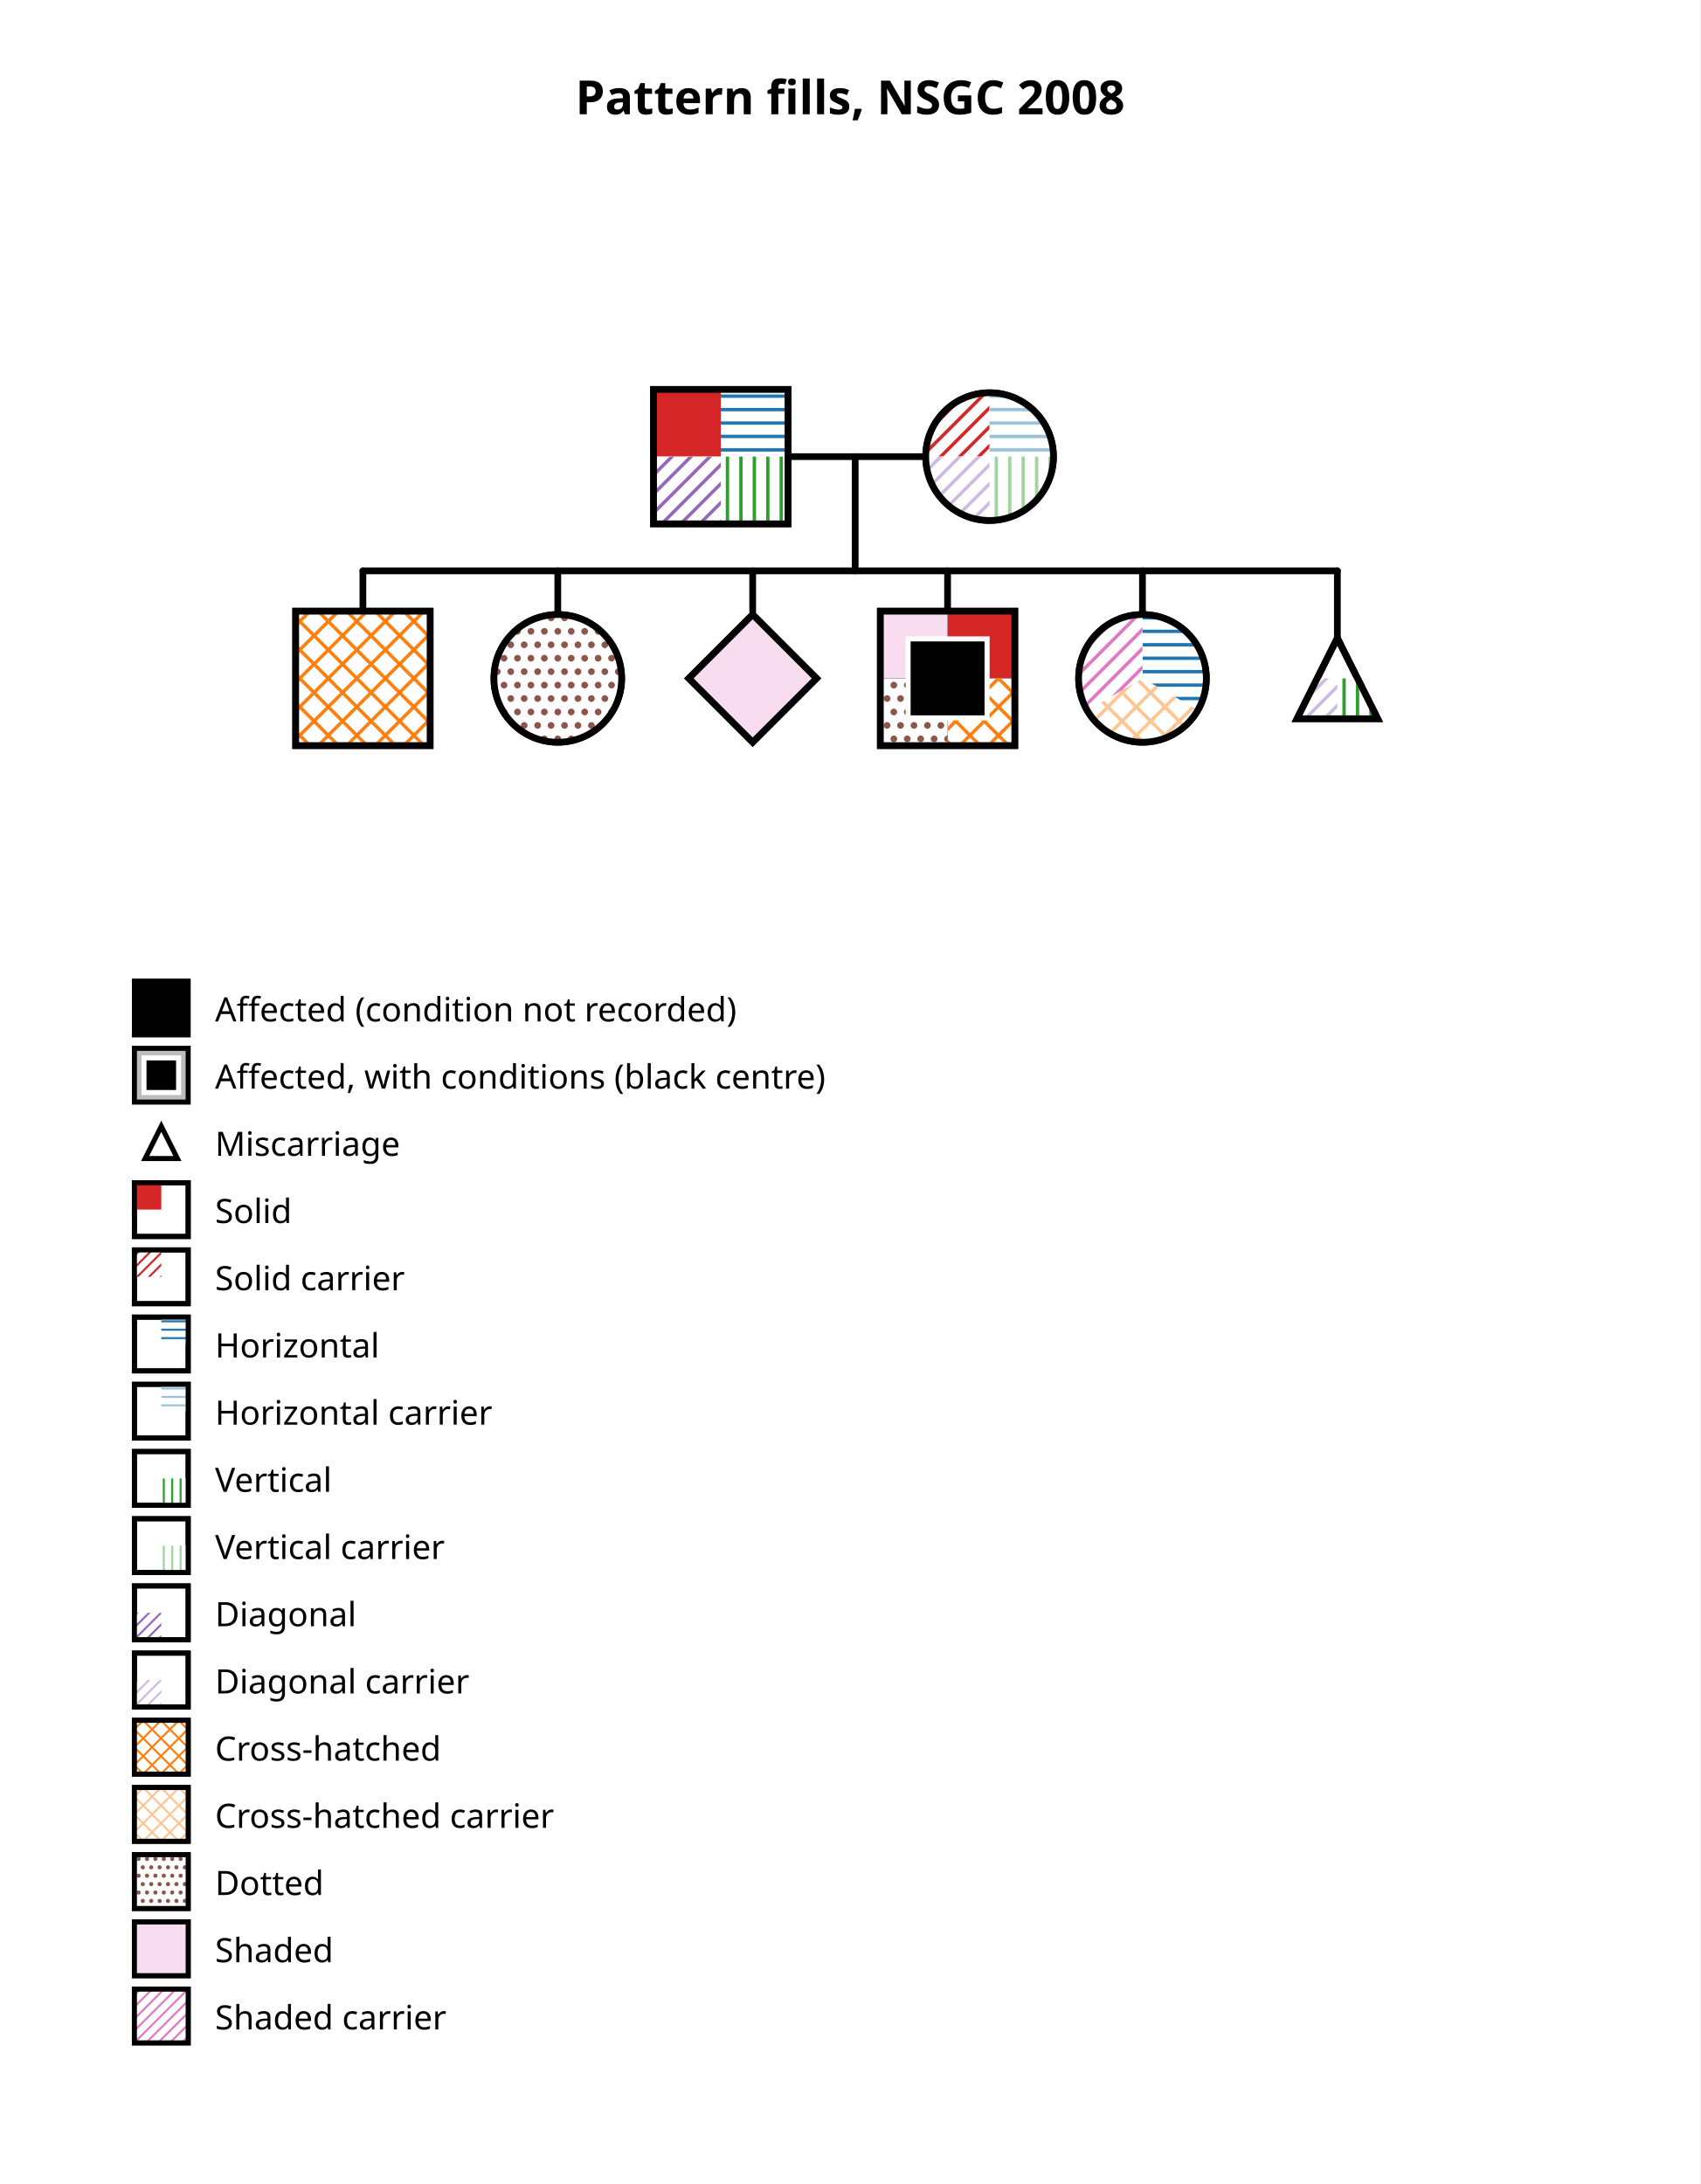
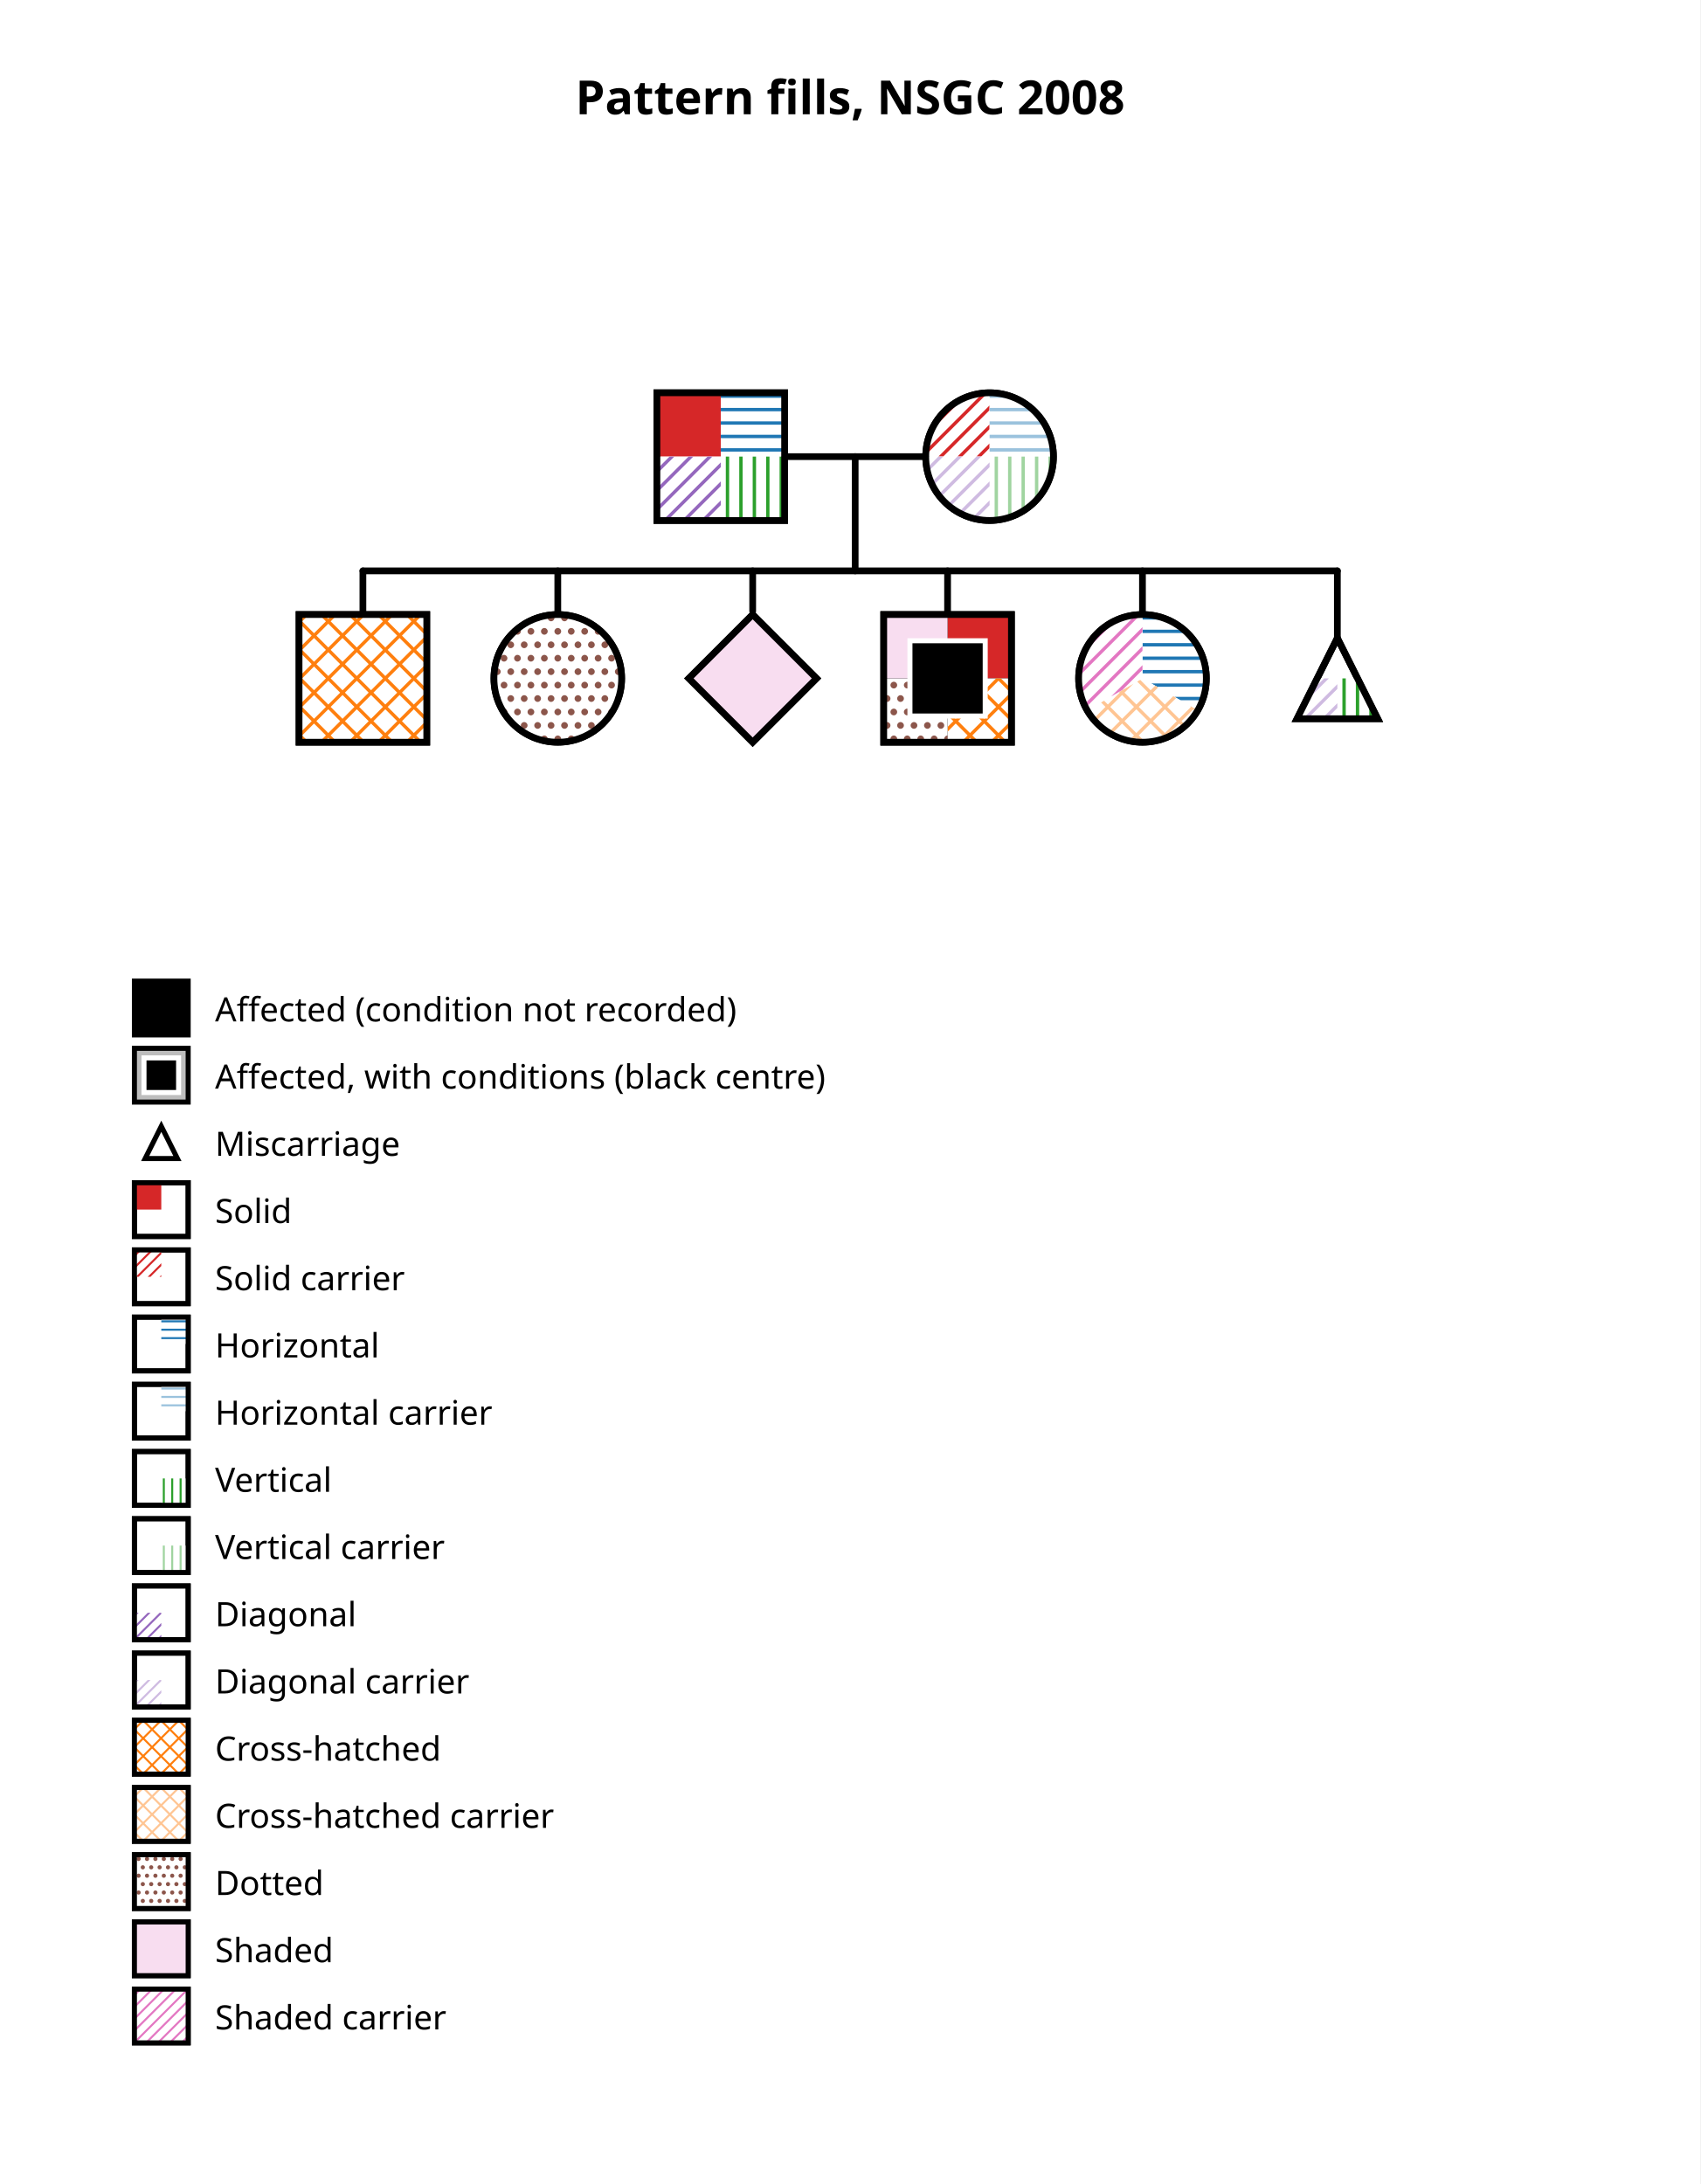
<svg xmlns="http://www.w3.org/2000/svg" width="506" height="650" viewBox="0 0 506 650">
  <defs>
    <marker id="proband-arrowhead" markerWidth="6" markerHeight="6" refX="6" refY="3" orient="auto">
      <path d="M 0 0 L 6 3 L 0 6 Z" fill="black" />
    </marker>
  </defs>
  <rect width="506" height="650" fill="white" />
  <text class="chart-title" x="253" y="34" text-anchor="middle" font-family="sans-serif" font-size="14" font-weight="bold" fill="black">Pattern fills, NSGC 2008</text>
  <g transform="translate(254.5 15.9)">
    <path d="M -40 120 L 40 120" fill="none" stroke="black" stroke-width="2" stroke-linecap="round" />
    <line x1="0" y1="120" x2="0" y2="154" fill="none" stroke="black" stroke-width="2" stroke-linecap="round" />
    <path d="M -146.5 154 L 143.5 154" fill="none" stroke="black" stroke-width="2" stroke-linecap="round" />
    <line x1="-146.5" y1="154" x2="-146.5" y2="166" fill="none" stroke="black" stroke-width="2" stroke-linecap="round" />
    <line x1="-88.5" y1="154" x2="-88.5" y2="166" fill="none" stroke="black" stroke-width="2" stroke-linecap="round" />
    <line x1="-30.5" y1="154" x2="-30.5" y2="166" fill="none" stroke="black" stroke-width="2" stroke-linecap="round" />
    <line x1="27.5" y1="154" x2="27.5" y2="166" fill="none" stroke="black" stroke-width="2" stroke-linecap="round" />
    <line x1="85.5" y1="154" x2="85.5" y2="166" fill="none" stroke="black" stroke-width="2" stroke-linecap="round" />
    <line x1="143.5" y1="154" x2="143.5" y2="174" fill="none" stroke="black" stroke-width="2" stroke-linecap="round" />
    <g data-id="a" transform="translate(-40 120) rotate(0)">
      <clipPath id="symbol-clip-0">
-         <rect x="-20" y="-20" width="40" height="40" />
-       </clipPath>
-       <rect x="-20" y="-20" width="40" height="40" stroke="black" stroke-width="2" fill="white" />
+         <rect x="-19" y="-19" width="38" height="38" />
+       </clipPath>
+       <rect x="-19" y="-19" width="38" height="38" stroke="black" stroke-width="2" fill="white" />
      <path d="M 0 0 L -40 0 A 40 40 0 0 1 0 -40 Z" fill="#d62728" clip-path="url(#symbol-clip-0)" />
      <clipPath id="symbol-clip-0-s1">
        <path d="M 0 0 L 0 -40 A 40 40 0 0 1 40 0 Z" />
      </clipPath>
      <path d="M 0 0 L 0 -40 A 40 40 0 0 1 40 0 Z" fill="white" clip-path="url(#symbol-clip-0)" />
      <g clip-path="url(#symbol-clip-0)">
        <path d="M-20 -18H20M-20 -14H20M-20 -10H20M-20 -6H20M-20 -2H20M-20 2H20M-20 6H20M-20 10H20M-20 14H20M-20 18H20" fill="none" stroke="#1f77b4" stroke-width="1" clip-path="url(#symbol-clip-0-s1)" />
      </g>
      <clipPath id="symbol-clip-0-s2">
        <path d="M 0 0 L 40 0 A 40 40 0 0 1 0 40 Z" />
      </clipPath>
      <path d="M 0 0 L 40 0 A 40 40 0 0 1 0 40 Z" fill="white" clip-path="url(#symbol-clip-0)" />
      <g clip-path="url(#symbol-clip-0)">
        <path d="M-18 -20V20M-14 -20V20M-10 -20V20M-6 -20V20M-2 -20V20M2 -20V20M6 -20V20M10 -20V20M14 -20V20M18 -20V20" fill="none" stroke="#2ca02c" stroke-width="1" clip-path="url(#symbol-clip-0-s2)" />
      </g>
      <clipPath id="symbol-clip-0-s3">
        <path d="M 0 0 L 0 40 A 40 40 0 0 1 -40 0 Z" />
      </clipPath>
      <path d="M 0 0 L 0 40 A 40 40 0 0 1 -40 0 Z" fill="white" clip-path="url(#symbol-clip-0)" />
      <g clip-path="url(#symbol-clip-0)">
        <path d="M-57.172 20L-17.172 -20M-51.515 20L-11.515 -20M-45.858 20L-5.858 -20M-40.201 20L-0.201 -20M-34.544 20L5.456 -20M-28.887 20L11.113 -20M-23.23 20L16.77 -20M-17.574 20L22.426 -20M-11.917 20L28.083 -20M-6.26 20L33.74 -20M-0.603 20L39.397 -20M5.054 20L45.054 -20M10.711 20L50.711 -20M16.368 20L56.368 -20" fill="none" stroke="#9467bd" stroke-width="1" clip-path="url(#symbol-clip-0-s3)" />
      </g>
-       <rect x="-20" y="-20" width="40" height="40" stroke="black" stroke-width="2" fill="none" />
+       <rect x="-19" y="-19" width="38" height="38" stroke="black" stroke-width="2" fill="none" />
    </g>
    <g data-id="b" transform="translate(40 120) rotate(0)">
      <clipPath id="symbol-clip-1">
        <circle cx="0" cy="0" r="19" />
      </clipPath>
      <circle cx="0" cy="0" r="19" stroke="black" stroke-width="2" fill="white" />
      <clipPath id="symbol-clip-1-s0">
        <path d="M 0 0 L -40 0 A 40 40 0 0 1 0 -40 Z" />
      </clipPath>
      <path d="M 0 0 L -40 0 A 40 40 0 0 1 0 -40 Z" fill="white" clip-path="url(#symbol-clip-1)" />
      <g clip-path="url(#symbol-clip-1)">
        <path d="M-57.172 20L-17.172 -20M-51.515 20L-11.515 -20M-45.858 20L-5.858 -20M-40.201 20L-0.201 -20M-34.544 20L5.456 -20M-28.887 20L11.113 -20M-23.23 20L16.77 -20M-17.574 20L22.426 -20M-11.917 20L28.083 -20M-6.26 20L33.74 -20M-0.603 20L39.397 -20M5.054 20L45.054 -20M10.711 20L50.711 -20M16.368 20L56.368 -20" fill="none" stroke="#d62728" stroke-width="1" clip-path="url(#symbol-clip-1-s0)" />
      </g>
      <clipPath id="symbol-clip-1-s1">
        <path d="M 0 0 L 0 -40 A 40 40 0 0 1 40 0 Z" />
      </clipPath>
      <path d="M 0 0 L 0 -40 A 40 40 0 0 1 40 0 Z" fill="white" clip-path="url(#symbol-clip-1)" />
      <g clip-path="url(#symbol-clip-1)">
        <path d="M-20 -18H20M-20 -14H20M-20 -10H20M-20 -6H20M-20 -2H20M-20 2H20M-20 6H20M-20 10H20M-20 14H20M-20 18H20" fill="none" stroke="#9ac2dd" stroke-width="1" clip-path="url(#symbol-clip-1-s1)" />
      </g>
      <clipPath id="symbol-clip-1-s2">
        <path d="M 0 0 L 40 0 A 40 40 0 0 1 0 40 Z" />
      </clipPath>
      <path d="M 0 0 L 40 0 A 40 40 0 0 1 0 40 Z" fill="white" clip-path="url(#symbol-clip-1)" />
      <g clip-path="url(#symbol-clip-1)">
        <path d="M-18 -20V20M-14 -20V20M-10 -20V20M-6 -20V20M-2 -20V20M2 -20V20M6 -20V20M10 -20V20M14 -20V20M18 -20V20" fill="none" stroke="#a0d4a0" stroke-width="1" clip-path="url(#symbol-clip-1-s2)" />
      </g>
      <clipPath id="symbol-clip-1-s3">
        <path d="M 0 0 L 0 40 A 40 40 0 0 1 -40 0 Z" />
      </clipPath>
      <path d="M 0 0 L 0 40 A 40 40 0 0 1 -40 0 Z" fill="white" clip-path="url(#symbol-clip-1)" />
      <g clip-path="url(#symbol-clip-1)">
        <path d="M-57.172 20L-17.172 -20M-51.515 20L-11.515 -20M-45.858 20L-5.858 -20M-40.201 20L-0.201 -20M-34.544 20L5.456 -20M-28.887 20L11.113 -20M-23.23 20L16.77 -20M-17.574 20L22.426 -20M-11.917 20L28.083 -20M-6.26 20L33.74 -20M-0.603 20L39.397 -20M5.054 20L45.054 -20M10.711 20L50.711 -20M16.368 20L56.368 -20" fill="none" stroke="#cfbbe1" stroke-width="1" clip-path="url(#symbol-clip-1-s3)" />
      </g>
      <circle cx="0" cy="0" r="19" stroke="black" stroke-width="2" fill="none" />
    </g>
    <g data-id="k6" transform="translate(143.5 186) rotate(0)">
      <clipPath id="symbol-clip-2">
        <polygon points="0,-12 12,12 -12,12" />
      </clipPath>
      <polygon points="0,-12 12,12 -12,12" stroke="black" stroke-width="2" fill="white" />
      <clipPath id="symbol-clip-2-s0">
        <path d="M 0 0 L 40 0 A 40 40 0 0 1 0 40 Z" />
      </clipPath>
      <path d="M 0 0 L 40 0 A 40 40 0 0 1 0 40 Z" fill="white" clip-path="url(#symbol-clip-2)" />
      <g clip-path="url(#symbol-clip-2)">
        <path d="M-18 -20V20M-14 -20V20M-10 -20V20M-6 -20V20M-2 -20V20M2 -20V20M6 -20V20M10 -20V20M14 -20V20M18 -20V20" fill="none" stroke="#2ca02c" stroke-width="1" clip-path="url(#symbol-clip-2-s0)" />
      </g>
      <clipPath id="symbol-clip-2-s1">
        <path d="M 0 0 L 0 40 A 40 40 0 0 1 -40 0 Z" />
      </clipPath>
      <path d="M 0 0 L 0 40 A 40 40 0 0 1 -40 0 Z" fill="white" clip-path="url(#symbol-clip-2)" />
      <g clip-path="url(#symbol-clip-2)">
        <path d="M-57.172 20L-17.172 -20M-51.515 20L-11.515 -20M-45.858 20L-5.858 -20M-40.201 20L-0.201 -20M-34.544 20L5.456 -20M-28.887 20L11.113 -20M-23.23 20L16.77 -20M-17.574 20L22.426 -20M-11.917 20L28.083 -20M-6.26 20L33.74 -20M-0.603 20L39.397 -20M5.054 20L45.054 -20M10.711 20L50.711 -20M16.368 20L56.368 -20" fill="none" stroke="#cfbbe1" stroke-width="1" clip-path="url(#symbol-clip-2-s1)" />
      </g>
      <polygon points="0,-12 12,12 -12,12" stroke="black" stroke-width="2" fill="none" />
    </g>
    <g data-id="k5" transform="translate(85.5 186) rotate(0)">
      <clipPath id="symbol-clip-3">
        <circle cx="0" cy="0" r="19" />
      </clipPath>
      <circle cx="0" cy="0" r="19" stroke="black" stroke-width="2" fill="white" />
      <clipPath id="symbol-clip-3-s0">
        <path d="M 0 0 L 0 -40 A 40 40 0 0 1 34.641 20 Z" />
      </clipPath>
      <path d="M 0 0 L 0 -40 A 40 40 0 0 1 34.641 20 Z" fill="white" clip-path="url(#symbol-clip-3)" />
      <g clip-path="url(#symbol-clip-3)">
        <path d="M-20 -18H20M-20 -14H20M-20 -10H20M-20 -6H20M-20 -2H20M-20 2H20M-20 6H20M-20 10H20M-20 14H20M-20 18H20" fill="none" stroke="#1f77b4" stroke-width="1" clip-path="url(#symbol-clip-3-s0)" />
      </g>
      <clipPath id="symbol-clip-3-s1">
        <path d="M 0 0 L 34.641 20 A 40 40 0 0 1 -34.641 20 Z" />
      </clipPath>
      <path d="M 0 0 L 34.641 20 A 40 40 0 0 1 -34.641 20 Z" fill="white" clip-path="url(#symbol-clip-3)" />
      <g clip-path="url(#symbol-clip-3)">
        <path d="M-55.757 20L-15.757 -20M-47.272 20L-7.272 -20M-38.787 20L1.213 -20M-30.302 20L9.698 -20M-21.816 20L18.184 -20M-13.331 20L26.669 -20M-4.846 20L35.154 -20M3.64 20L43.64 -20M12.125 20L52.125 -20M-55.757 -20L-15.757 20M-47.272 -20L-7.272 20M-38.787 -20L1.213 20M-30.302 -20L9.698 20M-21.816 -20L18.184 20M-13.331 -20L26.669 20M-4.846 -20L35.154 20M3.64 -20L43.64 20M12.125 -20L52.125 20" fill="none" stroke="#ffc593" stroke-width="1" clip-path="url(#symbol-clip-3-s1)" />
      </g>
      <clipPath id="symbol-clip-3-s2">
        <path d="M 0 0 L -34.641 20 A 40 40 0 0 1 0 -40 Z" />
      </clipPath>
      <path d="M 0 0 L -34.641 20 A 40 40 0 0 1 0 -40 Z" fill="white" clip-path="url(#symbol-clip-3)" />
      <g clip-path="url(#symbol-clip-3)">
        <path d="M-57.172 20L-17.172 -20M-51.515 20L-11.515 -20M-45.858 20L-5.858 -20M-40.201 20L-0.201 -20M-34.544 20L5.456 -20M-28.887 20L11.113 -20M-23.23 20L16.77 -20M-17.574 20L22.426 -20M-11.917 20L28.083 -20M-6.26 20L33.74 -20M-0.603 20L39.397 -20M5.054 20L45.054 -20M10.711 20L50.711 -20M16.368 20L56.368 -20" fill="none" stroke="#e377c2" stroke-width="1" clip-path="url(#symbol-clip-3-s2)" />
      </g>
      <circle cx="0" cy="0" r="19" stroke="black" stroke-width="2" fill="none" />
    </g>
    <g data-id="k4" transform="translate(27.5 186) rotate(0)">
      <clipPath id="symbol-clip-4">
-         <rect x="-20" y="-20" width="40" height="40" />
-       </clipPath>
-       <rect x="-20" y="-20" width="40" height="40" stroke="black" stroke-width="2" fill="black" />
+         <rect x="-19" y="-19" width="38" height="38" />
+       </clipPath>
+       <rect x="-19" y="-19" width="38" height="38" stroke="black" stroke-width="2" fill="black" />
      <path d="M 0 0 L 0 -40 A 40 40 0 0 1 40 0 Z" fill="#d62728" clip-path="url(#symbol-clip-4)" />
      <clipPath id="symbol-clip-4-s1">
        <path d="M 0 0 L 40 0 A 40 40 0 0 1 0 40 Z" />
      </clipPath>
      <path d="M 0 0 L 40 0 A 40 40 0 0 1 0 40 Z" fill="white" clip-path="url(#symbol-clip-4)" />
      <g clip-path="url(#symbol-clip-4)">
        <path d="M-55.757 20L-15.757 -20M-47.272 20L-7.272 -20M-38.787 20L1.213 -20M-30.302 20L9.698 -20M-21.816 20L18.184 -20M-13.331 20L26.669 -20M-4.846 20L35.154 -20M3.64 20L43.64 -20M12.125 20L52.125 -20M-55.757 -20L-15.757 20M-47.272 -20L-7.272 20M-38.787 -20L1.213 20M-30.302 -20L9.698 20M-21.816 -20L18.184 20M-13.331 -20L26.669 20M-4.846 -20L35.154 20M3.64 -20L43.64 20M12.125 -20L52.125 20" fill="none" stroke="#ff7f0e" stroke-width="1" clip-path="url(#symbol-clip-4-s1)" />
      </g>
      <clipPath id="symbol-clip-4-s2">
        <path d="M 0 0 L 0 40 A 40 40 0 0 1 -40 0 Z" />
      </clipPath>
      <path d="M 0 0 L 0 40 A 40 40 0 0 1 -40 0 Z" fill="white" clip-path="url(#symbol-clip-4)" />
      <g clip-path="url(#symbol-clip-4)">
        <path d="M-19 -18a1 1 0 1 0 2 0a1 1 0 1 0 -2 0M-15 -18a1 1 0 1 0 2 0a1 1 0 1 0 -2 0M-11 -18a1 1 0 1 0 2 0a1 1 0 1 0 -2 0M-7 -18a1 1 0 1 0 2 0a1 1 0 1 0 -2 0M-3 -18a1 1 0 1 0 2 0a1 1 0 1 0 -2 0M1 -18a1 1 0 1 0 2 0a1 1 0 1 0 -2 0M5 -18a1 1 0 1 0 2 0a1 1 0 1 0 -2 0M9 -18a1 1 0 1 0 2 0a1 1 0 1 0 -2 0M13 -18a1 1 0 1 0 2 0a1 1 0 1 0 -2 0M17 -18a1 1 0 1 0 2 0a1 1 0 1 0 -2 0M-17 -14a1 1 0 1 0 2 0a1 1 0 1 0 -2 0M-13 -14a1 1 0 1 0 2 0a1 1 0 1 0 -2 0M-9 -14a1 1 0 1 0 2 0a1 1 0 1 0 -2 0M-5 -14a1 1 0 1 0 2 0a1 1 0 1 0 -2 0M-1 -14a1 1 0 1 0 2 0a1 1 0 1 0 -2 0M3 -14a1 1 0 1 0 2 0a1 1 0 1 0 -2 0M7 -14a1 1 0 1 0 2 0a1 1 0 1 0 -2 0M11 -14a1 1 0 1 0 2 0a1 1 0 1 0 -2 0M15 -14a1 1 0 1 0 2 0a1 1 0 1 0 -2 0M-19 -10a1 1 0 1 0 2 0a1 1 0 1 0 -2 0M-15 -10a1 1 0 1 0 2 0a1 1 0 1 0 -2 0M-11 -10a1 1 0 1 0 2 0a1 1 0 1 0 -2 0M-7 -10a1 1 0 1 0 2 0a1 1 0 1 0 -2 0M-3 -10a1 1 0 1 0 2 0a1 1 0 1 0 -2 0M1 -10a1 1 0 1 0 2 0a1 1 0 1 0 -2 0M5 -10a1 1 0 1 0 2 0a1 1 0 1 0 -2 0M9 -10a1 1 0 1 0 2 0a1 1 0 1 0 -2 0M13 -10a1 1 0 1 0 2 0a1 1 0 1 0 -2 0M17 -10a1 1 0 1 0 2 0a1 1 0 1 0 -2 0M-17 -6a1 1 0 1 0 2 0a1 1 0 1 0 -2 0M-13 -6a1 1 0 1 0 2 0a1 1 0 1 0 -2 0M-9 -6a1 1 0 1 0 2 0a1 1 0 1 0 -2 0M-5 -6a1 1 0 1 0 2 0a1 1 0 1 0 -2 0M-1 -6a1 1 0 1 0 2 0a1 1 0 1 0 -2 0M3 -6a1 1 0 1 0 2 0a1 1 0 1 0 -2 0M7 -6a1 1 0 1 0 2 0a1 1 0 1 0 -2 0M11 -6a1 1 0 1 0 2 0a1 1 0 1 0 -2 0M15 -6a1 1 0 1 0 2 0a1 1 0 1 0 -2 0M-19 -2a1 1 0 1 0 2 0a1 1 0 1 0 -2 0M-15 -2a1 1 0 1 0 2 0a1 1 0 1 0 -2 0M-11 -2a1 1 0 1 0 2 0a1 1 0 1 0 -2 0M-7 -2a1 1 0 1 0 2 0a1 1 0 1 0 -2 0M-3 -2a1 1 0 1 0 2 0a1 1 0 1 0 -2 0M1 -2a1 1 0 1 0 2 0a1 1 0 1 0 -2 0M5 -2a1 1 0 1 0 2 0a1 1 0 1 0 -2 0M9 -2a1 1 0 1 0 2 0a1 1 0 1 0 -2 0M13 -2a1 1 0 1 0 2 0a1 1 0 1 0 -2 0M17 -2a1 1 0 1 0 2 0a1 1 0 1 0 -2 0M-17 2a1 1 0 1 0 2 0a1 1 0 1 0 -2 0M-13 2a1 1 0 1 0 2 0a1 1 0 1 0 -2 0M-9 2a1 1 0 1 0 2 0a1 1 0 1 0 -2 0M-5 2a1 1 0 1 0 2 0a1 1 0 1 0 -2 0M-1 2a1 1 0 1 0 2 0a1 1 0 1 0 -2 0M3 2a1 1 0 1 0 2 0a1 1 0 1 0 -2 0M7 2a1 1 0 1 0 2 0a1 1 0 1 0 -2 0M11 2a1 1 0 1 0 2 0a1 1 0 1 0 -2 0M15 2a1 1 0 1 0 2 0a1 1 0 1 0 -2 0M-19 6a1 1 0 1 0 2 0a1 1 0 1 0 -2 0M-15 6a1 1 0 1 0 2 0a1 1 0 1 0 -2 0M-11 6a1 1 0 1 0 2 0a1 1 0 1 0 -2 0M-7 6a1 1 0 1 0 2 0a1 1 0 1 0 -2 0M-3 6a1 1 0 1 0 2 0a1 1 0 1 0 -2 0M1 6a1 1 0 1 0 2 0a1 1 0 1 0 -2 0M5 6a1 1 0 1 0 2 0a1 1 0 1 0 -2 0M9 6a1 1 0 1 0 2 0a1 1 0 1 0 -2 0M13 6a1 1 0 1 0 2 0a1 1 0 1 0 -2 0M17 6a1 1 0 1 0 2 0a1 1 0 1 0 -2 0M-17 10a1 1 0 1 0 2 0a1 1 0 1 0 -2 0M-13 10a1 1 0 1 0 2 0a1 1 0 1 0 -2 0M-9 10a1 1 0 1 0 2 0a1 1 0 1 0 -2 0M-5 10a1 1 0 1 0 2 0a1 1 0 1 0 -2 0M-1 10a1 1 0 1 0 2 0a1 1 0 1 0 -2 0M3 10a1 1 0 1 0 2 0a1 1 0 1 0 -2 0M7 10a1 1 0 1 0 2 0a1 1 0 1 0 -2 0M11 10a1 1 0 1 0 2 0a1 1 0 1 0 -2 0M15 10a1 1 0 1 0 2 0a1 1 0 1 0 -2 0M-19 14a1 1 0 1 0 2 0a1 1 0 1 0 -2 0M-15 14a1 1 0 1 0 2 0a1 1 0 1 0 -2 0M-11 14a1 1 0 1 0 2 0a1 1 0 1 0 -2 0M-7 14a1 1 0 1 0 2 0a1 1 0 1 0 -2 0M-3 14a1 1 0 1 0 2 0a1 1 0 1 0 -2 0M1 14a1 1 0 1 0 2 0a1 1 0 1 0 -2 0M5 14a1 1 0 1 0 2 0a1 1 0 1 0 -2 0M9 14a1 1 0 1 0 2 0a1 1 0 1 0 -2 0M13 14a1 1 0 1 0 2 0a1 1 0 1 0 -2 0M17 14a1 1 0 1 0 2 0a1 1 0 1 0 -2 0M-17 18a1 1 0 1 0 2 0a1 1 0 1 0 -2 0M-13 18a1 1 0 1 0 2 0a1 1 0 1 0 -2 0M-9 18a1 1 0 1 0 2 0a1 1 0 1 0 -2 0M-5 18a1 1 0 1 0 2 0a1 1 0 1 0 -2 0M-1 18a1 1 0 1 0 2 0a1 1 0 1 0 -2 0M3 18a1 1 0 1 0 2 0a1 1 0 1 0 -2 0M7 18a1 1 0 1 0 2 0a1 1 0 1 0 -2 0M11 18a1 1 0 1 0 2 0a1 1 0 1 0 -2 0M15 18a1 1 0 1 0 2 0a1 1 0 1 0 -2 0" fill="#8c564b" clip-path="url(#symbol-clip-4-s2)" />
      </g>
      <path d="M 0 0 L -40 0 A 40 40 0 0 1 0 -40 Z" fill="#f8ddf0" clip-path="url(#symbol-clip-4)" />
      <g transform="scale(0.55)">
-         <rect x="-20" y="-20" width="40" height="40" fill="black" stroke="white" stroke-width="5.455" />
+         <rect x="-19" y="-19" width="38" height="38" fill="black" stroke="white" stroke-width="5.455" />
      </g>
      <g transform="scale(0.55)">
-         <rect x="-20" y="-20" width="40" height="40" fill="black" stroke="none" />
-       </g>
-       <rect x="-20" y="-20" width="40" height="40" stroke="black" stroke-width="2" fill="none" />
+         <rect x="-19" y="-19" width="38" height="38" fill="black" stroke="none" />
+       </g>
+       <rect x="-19" y="-19" width="38" height="38" stroke="black" stroke-width="2" fill="none" />
    </g>
    <g data-id="k3" transform="translate(-30.5 186) rotate(0)">
      <clipPath id="symbol-clip-5">
        <polygon points="0,-19 19,0 0,19 -19,0" />
      </clipPath>
      <polygon points="0,-19 19,0 0,19 -19,0" stroke="black" stroke-width="2" fill="white" />
      <path d="M -40 0 A 40 40 0 1 1 40 0 A 40 40 0 1 1 -40 0 Z" fill="#f8ddf0" clip-path="url(#symbol-clip-5)" />
      <polygon points="0,-19 19,0 0,19 -19,0" stroke="black" stroke-width="2" fill="none" />
    </g>
    <g data-id="k2" transform="translate(-88.5 186) rotate(0)">
      <clipPath id="symbol-clip-6">
        <circle cx="0" cy="0" r="19" />
      </clipPath>
      <circle cx="0" cy="0" r="19" stroke="black" stroke-width="2" fill="white" />
      <clipPath id="symbol-clip-6-s0">
        <path d="M -40 0 A 40 40 0 1 1 40 0 A 40 40 0 1 1 -40 0 Z" />
      </clipPath>
      <path d="M -40 0 A 40 40 0 1 1 40 0 A 40 40 0 1 1 -40 0 Z" fill="white" clip-path="url(#symbol-clip-6)" />
      <g clip-path="url(#symbol-clip-6)">
        <path d="M-19 -18a1 1 0 1 0 2 0a1 1 0 1 0 -2 0M-15 -18a1 1 0 1 0 2 0a1 1 0 1 0 -2 0M-11 -18a1 1 0 1 0 2 0a1 1 0 1 0 -2 0M-7 -18a1 1 0 1 0 2 0a1 1 0 1 0 -2 0M-3 -18a1 1 0 1 0 2 0a1 1 0 1 0 -2 0M1 -18a1 1 0 1 0 2 0a1 1 0 1 0 -2 0M5 -18a1 1 0 1 0 2 0a1 1 0 1 0 -2 0M9 -18a1 1 0 1 0 2 0a1 1 0 1 0 -2 0M13 -18a1 1 0 1 0 2 0a1 1 0 1 0 -2 0M17 -18a1 1 0 1 0 2 0a1 1 0 1 0 -2 0M-17 -14a1 1 0 1 0 2 0a1 1 0 1 0 -2 0M-13 -14a1 1 0 1 0 2 0a1 1 0 1 0 -2 0M-9 -14a1 1 0 1 0 2 0a1 1 0 1 0 -2 0M-5 -14a1 1 0 1 0 2 0a1 1 0 1 0 -2 0M-1 -14a1 1 0 1 0 2 0a1 1 0 1 0 -2 0M3 -14a1 1 0 1 0 2 0a1 1 0 1 0 -2 0M7 -14a1 1 0 1 0 2 0a1 1 0 1 0 -2 0M11 -14a1 1 0 1 0 2 0a1 1 0 1 0 -2 0M15 -14a1 1 0 1 0 2 0a1 1 0 1 0 -2 0M-19 -10a1 1 0 1 0 2 0a1 1 0 1 0 -2 0M-15 -10a1 1 0 1 0 2 0a1 1 0 1 0 -2 0M-11 -10a1 1 0 1 0 2 0a1 1 0 1 0 -2 0M-7 -10a1 1 0 1 0 2 0a1 1 0 1 0 -2 0M-3 -10a1 1 0 1 0 2 0a1 1 0 1 0 -2 0M1 -10a1 1 0 1 0 2 0a1 1 0 1 0 -2 0M5 -10a1 1 0 1 0 2 0a1 1 0 1 0 -2 0M9 -10a1 1 0 1 0 2 0a1 1 0 1 0 -2 0M13 -10a1 1 0 1 0 2 0a1 1 0 1 0 -2 0M17 -10a1 1 0 1 0 2 0a1 1 0 1 0 -2 0M-17 -6a1 1 0 1 0 2 0a1 1 0 1 0 -2 0M-13 -6a1 1 0 1 0 2 0a1 1 0 1 0 -2 0M-9 -6a1 1 0 1 0 2 0a1 1 0 1 0 -2 0M-5 -6a1 1 0 1 0 2 0a1 1 0 1 0 -2 0M-1 -6a1 1 0 1 0 2 0a1 1 0 1 0 -2 0M3 -6a1 1 0 1 0 2 0a1 1 0 1 0 -2 0M7 -6a1 1 0 1 0 2 0a1 1 0 1 0 -2 0M11 -6a1 1 0 1 0 2 0a1 1 0 1 0 -2 0M15 -6a1 1 0 1 0 2 0a1 1 0 1 0 -2 0M-19 -2a1 1 0 1 0 2 0a1 1 0 1 0 -2 0M-15 -2a1 1 0 1 0 2 0a1 1 0 1 0 -2 0M-11 -2a1 1 0 1 0 2 0a1 1 0 1 0 -2 0M-7 -2a1 1 0 1 0 2 0a1 1 0 1 0 -2 0M-3 -2a1 1 0 1 0 2 0a1 1 0 1 0 -2 0M1 -2a1 1 0 1 0 2 0a1 1 0 1 0 -2 0M5 -2a1 1 0 1 0 2 0a1 1 0 1 0 -2 0M9 -2a1 1 0 1 0 2 0a1 1 0 1 0 -2 0M13 -2a1 1 0 1 0 2 0a1 1 0 1 0 -2 0M17 -2a1 1 0 1 0 2 0a1 1 0 1 0 -2 0M-17 2a1 1 0 1 0 2 0a1 1 0 1 0 -2 0M-13 2a1 1 0 1 0 2 0a1 1 0 1 0 -2 0M-9 2a1 1 0 1 0 2 0a1 1 0 1 0 -2 0M-5 2a1 1 0 1 0 2 0a1 1 0 1 0 -2 0M-1 2a1 1 0 1 0 2 0a1 1 0 1 0 -2 0M3 2a1 1 0 1 0 2 0a1 1 0 1 0 -2 0M7 2a1 1 0 1 0 2 0a1 1 0 1 0 -2 0M11 2a1 1 0 1 0 2 0a1 1 0 1 0 -2 0M15 2a1 1 0 1 0 2 0a1 1 0 1 0 -2 0M-19 6a1 1 0 1 0 2 0a1 1 0 1 0 -2 0M-15 6a1 1 0 1 0 2 0a1 1 0 1 0 -2 0M-11 6a1 1 0 1 0 2 0a1 1 0 1 0 -2 0M-7 6a1 1 0 1 0 2 0a1 1 0 1 0 -2 0M-3 6a1 1 0 1 0 2 0a1 1 0 1 0 -2 0M1 6a1 1 0 1 0 2 0a1 1 0 1 0 -2 0M5 6a1 1 0 1 0 2 0a1 1 0 1 0 -2 0M9 6a1 1 0 1 0 2 0a1 1 0 1 0 -2 0M13 6a1 1 0 1 0 2 0a1 1 0 1 0 -2 0M17 6a1 1 0 1 0 2 0a1 1 0 1 0 -2 0M-17 10a1 1 0 1 0 2 0a1 1 0 1 0 -2 0M-13 10a1 1 0 1 0 2 0a1 1 0 1 0 -2 0M-9 10a1 1 0 1 0 2 0a1 1 0 1 0 -2 0M-5 10a1 1 0 1 0 2 0a1 1 0 1 0 -2 0M-1 10a1 1 0 1 0 2 0a1 1 0 1 0 -2 0M3 10a1 1 0 1 0 2 0a1 1 0 1 0 -2 0M7 10a1 1 0 1 0 2 0a1 1 0 1 0 -2 0M11 10a1 1 0 1 0 2 0a1 1 0 1 0 -2 0M15 10a1 1 0 1 0 2 0a1 1 0 1 0 -2 0M-19 14a1 1 0 1 0 2 0a1 1 0 1 0 -2 0M-15 14a1 1 0 1 0 2 0a1 1 0 1 0 -2 0M-11 14a1 1 0 1 0 2 0a1 1 0 1 0 -2 0M-7 14a1 1 0 1 0 2 0a1 1 0 1 0 -2 0M-3 14a1 1 0 1 0 2 0a1 1 0 1 0 -2 0M1 14a1 1 0 1 0 2 0a1 1 0 1 0 -2 0M5 14a1 1 0 1 0 2 0a1 1 0 1 0 -2 0M9 14a1 1 0 1 0 2 0a1 1 0 1 0 -2 0M13 14a1 1 0 1 0 2 0a1 1 0 1 0 -2 0M17 14a1 1 0 1 0 2 0a1 1 0 1 0 -2 0M-17 18a1 1 0 1 0 2 0a1 1 0 1 0 -2 0M-13 18a1 1 0 1 0 2 0a1 1 0 1 0 -2 0M-9 18a1 1 0 1 0 2 0a1 1 0 1 0 -2 0M-5 18a1 1 0 1 0 2 0a1 1 0 1 0 -2 0M-1 18a1 1 0 1 0 2 0a1 1 0 1 0 -2 0M3 18a1 1 0 1 0 2 0a1 1 0 1 0 -2 0M7 18a1 1 0 1 0 2 0a1 1 0 1 0 -2 0M11 18a1 1 0 1 0 2 0a1 1 0 1 0 -2 0M15 18a1 1 0 1 0 2 0a1 1 0 1 0 -2 0" fill="#8c564b" clip-path="url(#symbol-clip-6-s0)" />
      </g>
      <circle cx="0" cy="0" r="19" stroke="black" stroke-width="2" fill="none" />
    </g>
    <g data-id="k1" transform="translate(-146.5 186) rotate(0)">
      <clipPath id="symbol-clip-7">
-         <rect x="-20" y="-20" width="40" height="40" />
-       </clipPath>
-       <rect x="-20" y="-20" width="40" height="40" stroke="black" stroke-width="2" fill="white" />
+         <rect x="-19" y="-19" width="38" height="38" />
+       </clipPath>
+       <rect x="-19" y="-19" width="38" height="38" stroke="black" stroke-width="2" fill="white" />
      <clipPath id="symbol-clip-7-s0">
        <path d="M -40 0 A 40 40 0 1 1 40 0 A 40 40 0 1 1 -40 0 Z" />
      </clipPath>
      <path d="M -40 0 A 40 40 0 1 1 40 0 A 40 40 0 1 1 -40 0 Z" fill="white" clip-path="url(#symbol-clip-7)" />
      <g clip-path="url(#symbol-clip-7)">
        <path d="M-55.757 20L-15.757 -20M-47.272 20L-7.272 -20M-38.787 20L1.213 -20M-30.302 20L9.698 -20M-21.816 20L18.184 -20M-13.331 20L26.669 -20M-4.846 20L35.154 -20M3.64 20L43.64 -20M12.125 20L52.125 -20M-55.757 -20L-15.757 20M-47.272 -20L-7.272 20M-38.787 -20L1.213 20M-30.302 -20L9.698 20M-21.816 -20L18.184 20M-13.331 -20L26.669 20M-4.846 -20L35.154 20M3.64 -20L43.64 20M12.125 -20L52.125 20" fill="none" stroke="#ff7f0e" stroke-width="1" clip-path="url(#symbol-clip-7-s0)" />
      </g>
-       <rect x="-20" y="-20" width="40" height="40" stroke="black" stroke-width="2" fill="none" />
+       <rect x="-19" y="-19" width="38" height="38" stroke="black" stroke-width="2" fill="none" />
    </g>
    <g class="consanguinity-labels">
</g>
  </g>
  <g class="pedigree-key" transform="translate(0 290)">
    <rect x="40" y="2" width="16" height="16" fill="black" stroke="black" stroke-width="1.5" />
    <text x="64" y="14" font-family="sans-serif" font-size="10" fill="black">Affected (condition not recorded)</text>
    <rect x="40" y="22" width="16" height="16" fill="#bdbdbd" stroke="black" stroke-width="1.5" />
    <g transform="translate(48 30) scale(0.55) translate(-48 -30)">
      <rect x="40" y="22" width="16" height="16" fill="black" stroke="white" stroke-width="5.455" />
      <rect x="40" y="22" width="16" height="16" fill="black" stroke="none" />
    </g>
    <text x="64" y="34" font-family="sans-serif" font-size="10" fill="black">Affected, with conditions (black centre)</text>
    <polygon points="48,45.2 52.8,54.8 43.2,54.8" fill="white" stroke="black" stroke-width="1.5" />
    <text x="64" y="54" font-family="sans-serif" font-size="10" fill="black">Miscarriage</text>
    <clipPath id="legend-clip-f1">
      <rect x="40" y="62" width="16" height="16" />
    </clipPath>
    <rect x="40" y="62" width="16" height="16" fill="white" stroke="black" stroke-width="1.5" />
    <path d="M 48 70 L 32 70 A 16 16 0 0 1 48 54 Z" fill="#d62728" clip-path="url(#legend-clip-f1)" />
    <rect x="40" y="62" width="16" height="16" fill="none" stroke="black" stroke-width="1.5" />
    <text x="64" y="74" font-family="sans-serif" font-size="10" fill="black">Solid</text>
    <clipPath id="legend-clip-f1-carrier">
      <rect x="40" y="82" width="16" height="16" />
    </clipPath>
    <rect x="40" y="82" width="16" height="16" fill="white" stroke="black" stroke-width="1.5" />
    <clipPath id="legend-clip-f1-carrier-fill">
      <path d="M 48 90 L 32 90 A 16 16 0 0 1 48 74 Z" />
    </clipPath>
    <path d="M 48 90 L 32 90 A 16 16 0 0 1 48 74 Z" fill="white" clip-path="url(#legend-clip-f1-carrier)" />
    <g clip-path="url(#legend-clip-f1-carrier)">
      <path d="M25.768 98L41.768 82M29.303 98L45.303 82M32.839 98L48.839 82M36.374 98L52.374 82M39.91 98L55.91 82M43.445 98L59.445 82M46.981 98L62.981 82M50.517 98L66.517 82M54.052 98L70.052 82" fill="none" stroke="#d62728" stroke-width="0.6" clip-path="url(#legend-clip-f1-carrier-fill)" />
    </g>
    <rect x="40" y="82" width="16" height="16" fill="none" stroke="black" stroke-width="1.5" />
    <text x="64" y="94" font-family="sans-serif" font-size="10" fill="black">Solid carrier</text>
    <clipPath id="legend-clip-f2">
      <rect x="40" y="102" width="16" height="16" />
    </clipPath>
    <rect x="40" y="102" width="16" height="16" fill="white" stroke="black" stroke-width="1.5" />
    <clipPath id="legend-clip-f2-fill">
      <path d="M 48 110 L 48 94 A 16 16 0 0 1 64 110 Z" />
    </clipPath>
    <path d="M 48 110 L 48 94 A 16 16 0 0 1 64 110 Z" fill="white" clip-path="url(#legend-clip-f2)" />
    <g clip-path="url(#legend-clip-f2)">
      <path d="M40 103.25H56M40 105.75H56M40 108.25H56M40 110.75H56M40 113.25H56M40 115.75H56" fill="none" stroke="#1f77b4" stroke-width="0.6" clip-path="url(#legend-clip-f2-fill)" />
    </g>
    <rect x="40" y="102" width="16" height="16" fill="none" stroke="black" stroke-width="1.5" />
    <text x="64" y="114" font-family="sans-serif" font-size="10" fill="black">Horizontal</text>
    <clipPath id="legend-clip-f2-carrier">
      <rect x="40" y="122" width="16" height="16" />
    </clipPath>
    <rect x="40" y="122" width="16" height="16" fill="white" stroke="black" stroke-width="1.5" />
    <clipPath id="legend-clip-f2-carrier-fill">
      <path d="M 48 130 L 48 114 A 16 16 0 0 1 64 130 Z" />
    </clipPath>
    <path d="M 48 130 L 48 114 A 16 16 0 0 1 64 130 Z" fill="white" clip-path="url(#legend-clip-f2-carrier)" />
    <g clip-path="url(#legend-clip-f2-carrier)">
      <path d="M40 123.25H56M40 125.75H56M40 128.25H56M40 130.75H56M40 133.25H56M40 135.75H56" fill="none" stroke="#9ac2dd" stroke-width="0.6" clip-path="url(#legend-clip-f2-carrier-fill)" />
    </g>
    <rect x="40" y="122" width="16" height="16" fill="none" stroke="black" stroke-width="1.5" />
    <text x="64" y="134" font-family="sans-serif" font-size="10" fill="black">Horizontal carrier</text>
    <clipPath id="legend-clip-f3">
      <rect x="40" y="142" width="16" height="16" />
    </clipPath>
    <rect x="40" y="142" width="16" height="16" fill="white" stroke="black" stroke-width="1.5" />
    <clipPath id="legend-clip-f3-fill">
      <path d="M 48 150 L 64 150 A 16 16 0 0 1 48 166 Z" />
    </clipPath>
    <path d="M 48 150 L 64 150 A 16 16 0 0 1 48 166 Z" fill="white" clip-path="url(#legend-clip-f3)" />
    <g clip-path="url(#legend-clip-f3)">
      <path d="M41.25 142V158M43.75 142V158M46.25 142V158M48.75 142V158M51.25 142V158M53.75 142V158" fill="none" stroke="#2ca02c" stroke-width="0.6" clip-path="url(#legend-clip-f3-fill)" />
    </g>
    <rect x="40" y="142" width="16" height="16" fill="none" stroke="black" stroke-width="1.5" />
    <text x="64" y="154" font-family="sans-serif" font-size="10" fill="black">Vertical</text>
    <clipPath id="legend-clip-f3-carrier">
      <rect x="40" y="162" width="16" height="16" />
    </clipPath>
    <rect x="40" y="162" width="16" height="16" fill="white" stroke="black" stroke-width="1.5" />
    <clipPath id="legend-clip-f3-carrier-fill">
      <path d="M 48 170 L 64 170 A 16 16 0 0 1 48 186 Z" />
    </clipPath>
    <path d="M 48 170 L 64 170 A 16 16 0 0 1 48 186 Z" fill="white" clip-path="url(#legend-clip-f3-carrier)" />
    <g clip-path="url(#legend-clip-f3-carrier)">
      <path d="M41.25 162V178M43.75 162V178M46.25 162V178M48.75 162V178M51.25 162V178M53.75 162V178" fill="none" stroke="#a0d4a0" stroke-width="0.6" clip-path="url(#legend-clip-f3-carrier-fill)" />
    </g>
    <rect x="40" y="162" width="16" height="16" fill="none" stroke="black" stroke-width="1.5" />
    <text x="64" y="174" font-family="sans-serif" font-size="10" fill="black">Vertical carrier</text>
    <clipPath id="legend-clip-f4">
      <rect x="40" y="182" width="16" height="16" />
    </clipPath>
    <rect x="40" y="182" width="16" height="16" fill="white" stroke="black" stroke-width="1.5" />
    <clipPath id="legend-clip-f4-fill">
      <path d="M 48 190 L 48 206 A 16 16 0 0 1 32 190 Z" />
    </clipPath>
    <path d="M 48 190 L 48 206 A 16 16 0 0 1 32 190 Z" fill="white" clip-path="url(#legend-clip-f4)" />
    <g clip-path="url(#legend-clip-f4)">
      <path d="M25.768 198L41.768 182M29.303 198L45.303 182M32.839 198L48.839 182M36.374 198L52.374 182M39.91 198L55.91 182M43.445 198L59.445 182M46.981 198L62.981 182M50.517 198L66.517 182M54.052 198L70.052 182" fill="none" stroke="#9467bd" stroke-width="0.6" clip-path="url(#legend-clip-f4-fill)" />
    </g>
    <rect x="40" y="182" width="16" height="16" fill="none" stroke="black" stroke-width="1.5" />
    <text x="64" y="194" font-family="sans-serif" font-size="10" fill="black">Diagonal</text>
    <clipPath id="legend-clip-f4-carrier">
      <rect x="40" y="202" width="16" height="16" />
    </clipPath>
    <rect x="40" y="202" width="16" height="16" fill="white" stroke="black" stroke-width="1.5" />
    <clipPath id="legend-clip-f4-carrier-fill">
      <path d="M 48 210 L 48 226 A 16 16 0 0 1 32 210 Z" />
    </clipPath>
    <path d="M 48 210 L 48 226 A 16 16 0 0 1 32 210 Z" fill="white" clip-path="url(#legend-clip-f4-carrier)" />
    <g clip-path="url(#legend-clip-f4-carrier)">
      <path d="M25.768 218L41.768 202M29.303 218L45.303 202M32.839 218L48.839 202M36.374 218L52.374 202M39.91 218L55.91 202M43.445 218L59.445 202M46.981 218L62.981 202M50.517 218L66.517 202M54.052 218L70.052 202" fill="none" stroke="#cfbbe1" stroke-width="0.6" clip-path="url(#legend-clip-f4-carrier-fill)" />
    </g>
    <rect x="40" y="202" width="16" height="16" fill="none" stroke="black" stroke-width="1.5" />
    <text x="64" y="214" font-family="sans-serif" font-size="10" fill="black">Diagonal carrier</text>
    <clipPath id="legend-clip-f5">
      <rect x="40" y="222" width="16" height="16" />
    </clipPath>
    <rect x="40" y="222" width="16" height="16" fill="white" stroke="black" stroke-width="1.5" />
    <clipPath id="legend-clip-f5-fill">
      <path d="M 32 230 A 16 16 0 1 1 64 230 A 16 16 0 1 1 32 230 Z" />
    </clipPath>
    <path d="M 32 230 A 16 16 0 1 1 64 230 A 16 16 0 1 1 32 230 Z" fill="white" clip-path="url(#legend-clip-f5)" />
    <g clip-path="url(#legend-clip-f5)">
      <path d="M26.652 238L42.652 222M31.955 238L47.955 222M37.258 238L53.258 222M42.562 238L58.562 222M47.865 238L63.865 222M53.168 238L69.168 222M26.652 222L42.652 238M31.955 222L47.955 238M37.258 222L53.258 238M42.562 222L58.562 238M47.865 222L63.865 238M53.168 222L69.168 238" fill="none" stroke="#ff7f0e" stroke-width="0.6" clip-path="url(#legend-clip-f5-fill)" />
    </g>
    <rect x="40" y="222" width="16" height="16" fill="none" stroke="black" stroke-width="1.5" />
    <text x="64" y="234" font-family="sans-serif" font-size="10" fill="black">Cross-hatched</text>
    <clipPath id="legend-clip-f5-carrier">
      <rect x="40" y="242" width="16" height="16" />
    </clipPath>
    <rect x="40" y="242" width="16" height="16" fill="white" stroke="black" stroke-width="1.5" />
    <clipPath id="legend-clip-f5-carrier-fill">
      <path d="M 32 250 A 16 16 0 1 1 64 250 A 16 16 0 1 1 32 250 Z" />
    </clipPath>
    <path d="M 32 250 A 16 16 0 1 1 64 250 A 16 16 0 1 1 32 250 Z" fill="white" clip-path="url(#legend-clip-f5-carrier)" />
    <g clip-path="url(#legend-clip-f5-carrier)">
      <path d="M26.652 258L42.652 242M31.955 258L47.955 242M37.258 258L53.258 242M42.562 258L58.562 242M47.865 258L63.865 242M53.168 258L69.168 242M26.652 242L42.652 258M31.955 242L47.955 258M37.258 242L53.258 258M42.562 242L58.562 258M47.865 242L63.865 258M53.168 242L69.168 258" fill="none" stroke="#ffc593" stroke-width="0.6" clip-path="url(#legend-clip-f5-carrier-fill)" />
    </g>
    <rect x="40" y="242" width="16" height="16" fill="none" stroke="black" stroke-width="1.5" />
    <text x="64" y="254" font-family="sans-serif" font-size="10" fill="black">Cross-hatched carrier</text>
    <clipPath id="legend-clip-f6">
      <rect x="40" y="262" width="16" height="16" />
    </clipPath>
    <rect x="40" y="262" width="16" height="16" fill="white" stroke="black" stroke-width="1.5" />
    <clipPath id="legend-clip-f6-fill">
      <path d="M 32 270 A 16 16 0 1 1 64 270 A 16 16 0 1 1 32 270 Z" />
    </clipPath>
    <path d="M 32 270 A 16 16 0 1 1 64 270 A 16 16 0 1 1 32 270 Z" fill="white" clip-path="url(#legend-clip-f6)" />
    <g clip-path="url(#legend-clip-f6)">
      <path d="M40.625 263.25a0.625 0.625 0 1 0 1.25 0a0.625 0.625 0 1 0 -1.25 0M43.125 263.25a0.625 0.625 0 1 0 1.25 0a0.625 0.625 0 1 0 -1.25 0M45.625 263.25a0.625 0.625 0 1 0 1.25 0a0.625 0.625 0 1 0 -1.25 0M48.125 263.25a0.625 0.625 0 1 0 1.25 0a0.625 0.625 0 1 0 -1.25 0M50.625 263.25a0.625 0.625 0 1 0 1.25 0a0.625 0.625 0 1 0 -1.25 0M53.125 263.25a0.625 0.625 0 1 0 1.25 0a0.625 0.625 0 1 0 -1.25 0M41.875 265.75a0.625 0.625 0 1 0 1.25 0a0.625 0.625 0 1 0 -1.25 0M44.375 265.75a0.625 0.625 0 1 0 1.25 0a0.625 0.625 0 1 0 -1.25 0M46.875 265.75a0.625 0.625 0 1 0 1.25 0a0.625 0.625 0 1 0 -1.25 0M49.375 265.75a0.625 0.625 0 1 0 1.25 0a0.625 0.625 0 1 0 -1.25 0M51.875 265.75a0.625 0.625 0 1 0 1.25 0a0.625 0.625 0 1 0 -1.25 0M54.375 265.75a0.625 0.625 0 1 0 1.25 0a0.625 0.625 0 1 0 -1.25 0M40.625 268.25a0.625 0.625 0 1 0 1.25 0a0.625 0.625 0 1 0 -1.25 0M43.125 268.25a0.625 0.625 0 1 0 1.25 0a0.625 0.625 0 1 0 -1.25 0M45.625 268.25a0.625 0.625 0 1 0 1.25 0a0.625 0.625 0 1 0 -1.25 0M48.125 268.25a0.625 0.625 0 1 0 1.25 0a0.625 0.625 0 1 0 -1.25 0M50.625 268.25a0.625 0.625 0 1 0 1.25 0a0.625 0.625 0 1 0 -1.25 0M53.125 268.25a0.625 0.625 0 1 0 1.25 0a0.625 0.625 0 1 0 -1.25 0M41.875 270.75a0.625 0.625 0 1 0 1.25 0a0.625 0.625 0 1 0 -1.25 0M44.375 270.75a0.625 0.625 0 1 0 1.25 0a0.625 0.625 0 1 0 -1.25 0M46.875 270.75a0.625 0.625 0 1 0 1.25 0a0.625 0.625 0 1 0 -1.25 0M49.375 270.75a0.625 0.625 0 1 0 1.25 0a0.625 0.625 0 1 0 -1.25 0M51.875 270.75a0.625 0.625 0 1 0 1.25 0a0.625 0.625 0 1 0 -1.25 0M54.375 270.75a0.625 0.625 0 1 0 1.25 0a0.625 0.625 0 1 0 -1.25 0M40.625 273.25a0.625 0.625 0 1 0 1.25 0a0.625 0.625 0 1 0 -1.25 0M43.125 273.25a0.625 0.625 0 1 0 1.25 0a0.625 0.625 0 1 0 -1.25 0M45.625 273.25a0.625 0.625 0 1 0 1.25 0a0.625 0.625 0 1 0 -1.25 0M48.125 273.25a0.625 0.625 0 1 0 1.25 0a0.625 0.625 0 1 0 -1.25 0M50.625 273.25a0.625 0.625 0 1 0 1.25 0a0.625 0.625 0 1 0 -1.25 0M53.125 273.25a0.625 0.625 0 1 0 1.25 0a0.625 0.625 0 1 0 -1.25 0M41.875 275.75a0.625 0.625 0 1 0 1.25 0a0.625 0.625 0 1 0 -1.25 0M44.375 275.75a0.625 0.625 0 1 0 1.25 0a0.625 0.625 0 1 0 -1.25 0M46.875 275.75a0.625 0.625 0 1 0 1.25 0a0.625 0.625 0 1 0 -1.25 0M49.375 275.75a0.625 0.625 0 1 0 1.25 0a0.625 0.625 0 1 0 -1.25 0M51.875 275.75a0.625 0.625 0 1 0 1.25 0a0.625 0.625 0 1 0 -1.25 0M54.375 275.75a0.625 0.625 0 1 0 1.25 0a0.625 0.625 0 1 0 -1.25 0" fill="#8c564b" clip-path="url(#legend-clip-f6-fill)" />
    </g>
    <rect x="40" y="262" width="16" height="16" fill="none" stroke="black" stroke-width="1.5" />
    <text x="64" y="274" font-family="sans-serif" font-size="10" fill="black">Dotted</text>
    <clipPath id="legend-clip-f7">
      <rect x="40" y="282" width="16" height="16" />
    </clipPath>
    <rect x="40" y="282" width="16" height="16" fill="white" stroke="black" stroke-width="1.5" />
    <path d="M 32 290 A 16 16 0 1 1 64 290 A 16 16 0 1 1 32 290 Z" fill="#f8ddf0" clip-path="url(#legend-clip-f7)" />
    <rect x="40" y="282" width="16" height="16" fill="none" stroke="black" stroke-width="1.5" />
    <text x="64" y="294" font-family="sans-serif" font-size="10" fill="black">Shaded</text>
    <clipPath id="legend-clip-f7-carrier">
      <rect x="40" y="302" width="16" height="16" />
    </clipPath>
    <rect x="40" y="302" width="16" height="16" fill="white" stroke="black" stroke-width="1.5" />
    <clipPath id="legend-clip-f7-carrier-fill">
      <path d="M 32 310 A 16 16 0 1 1 64 310 A 16 16 0 1 1 32 310 Z" />
    </clipPath>
    <path d="M 32 310 A 16 16 0 1 1 64 310 A 16 16 0 1 1 32 310 Z" fill="white" clip-path="url(#legend-clip-f7-carrier)" />
    <g clip-path="url(#legend-clip-f7-carrier)">
      <path d="M25.768 318L41.768 302M29.303 318L45.303 302M32.839 318L48.839 302M36.374 318L52.374 302M39.91 318L55.91 302M43.445 318L59.445 302M46.981 318L62.981 302M50.517 318L66.517 302M54.052 318L70.052 302" fill="none" stroke="#e377c2" stroke-width="0.6" clip-path="url(#legend-clip-f7-carrier-fill)" />
    </g>
    <rect x="40" y="302" width="16" height="16" fill="none" stroke="black" stroke-width="1.5" />
    <text x="64" y="314" font-family="sans-serif" font-size="10" fill="black">Shaded carrier</text>
  </g>
</svg>
